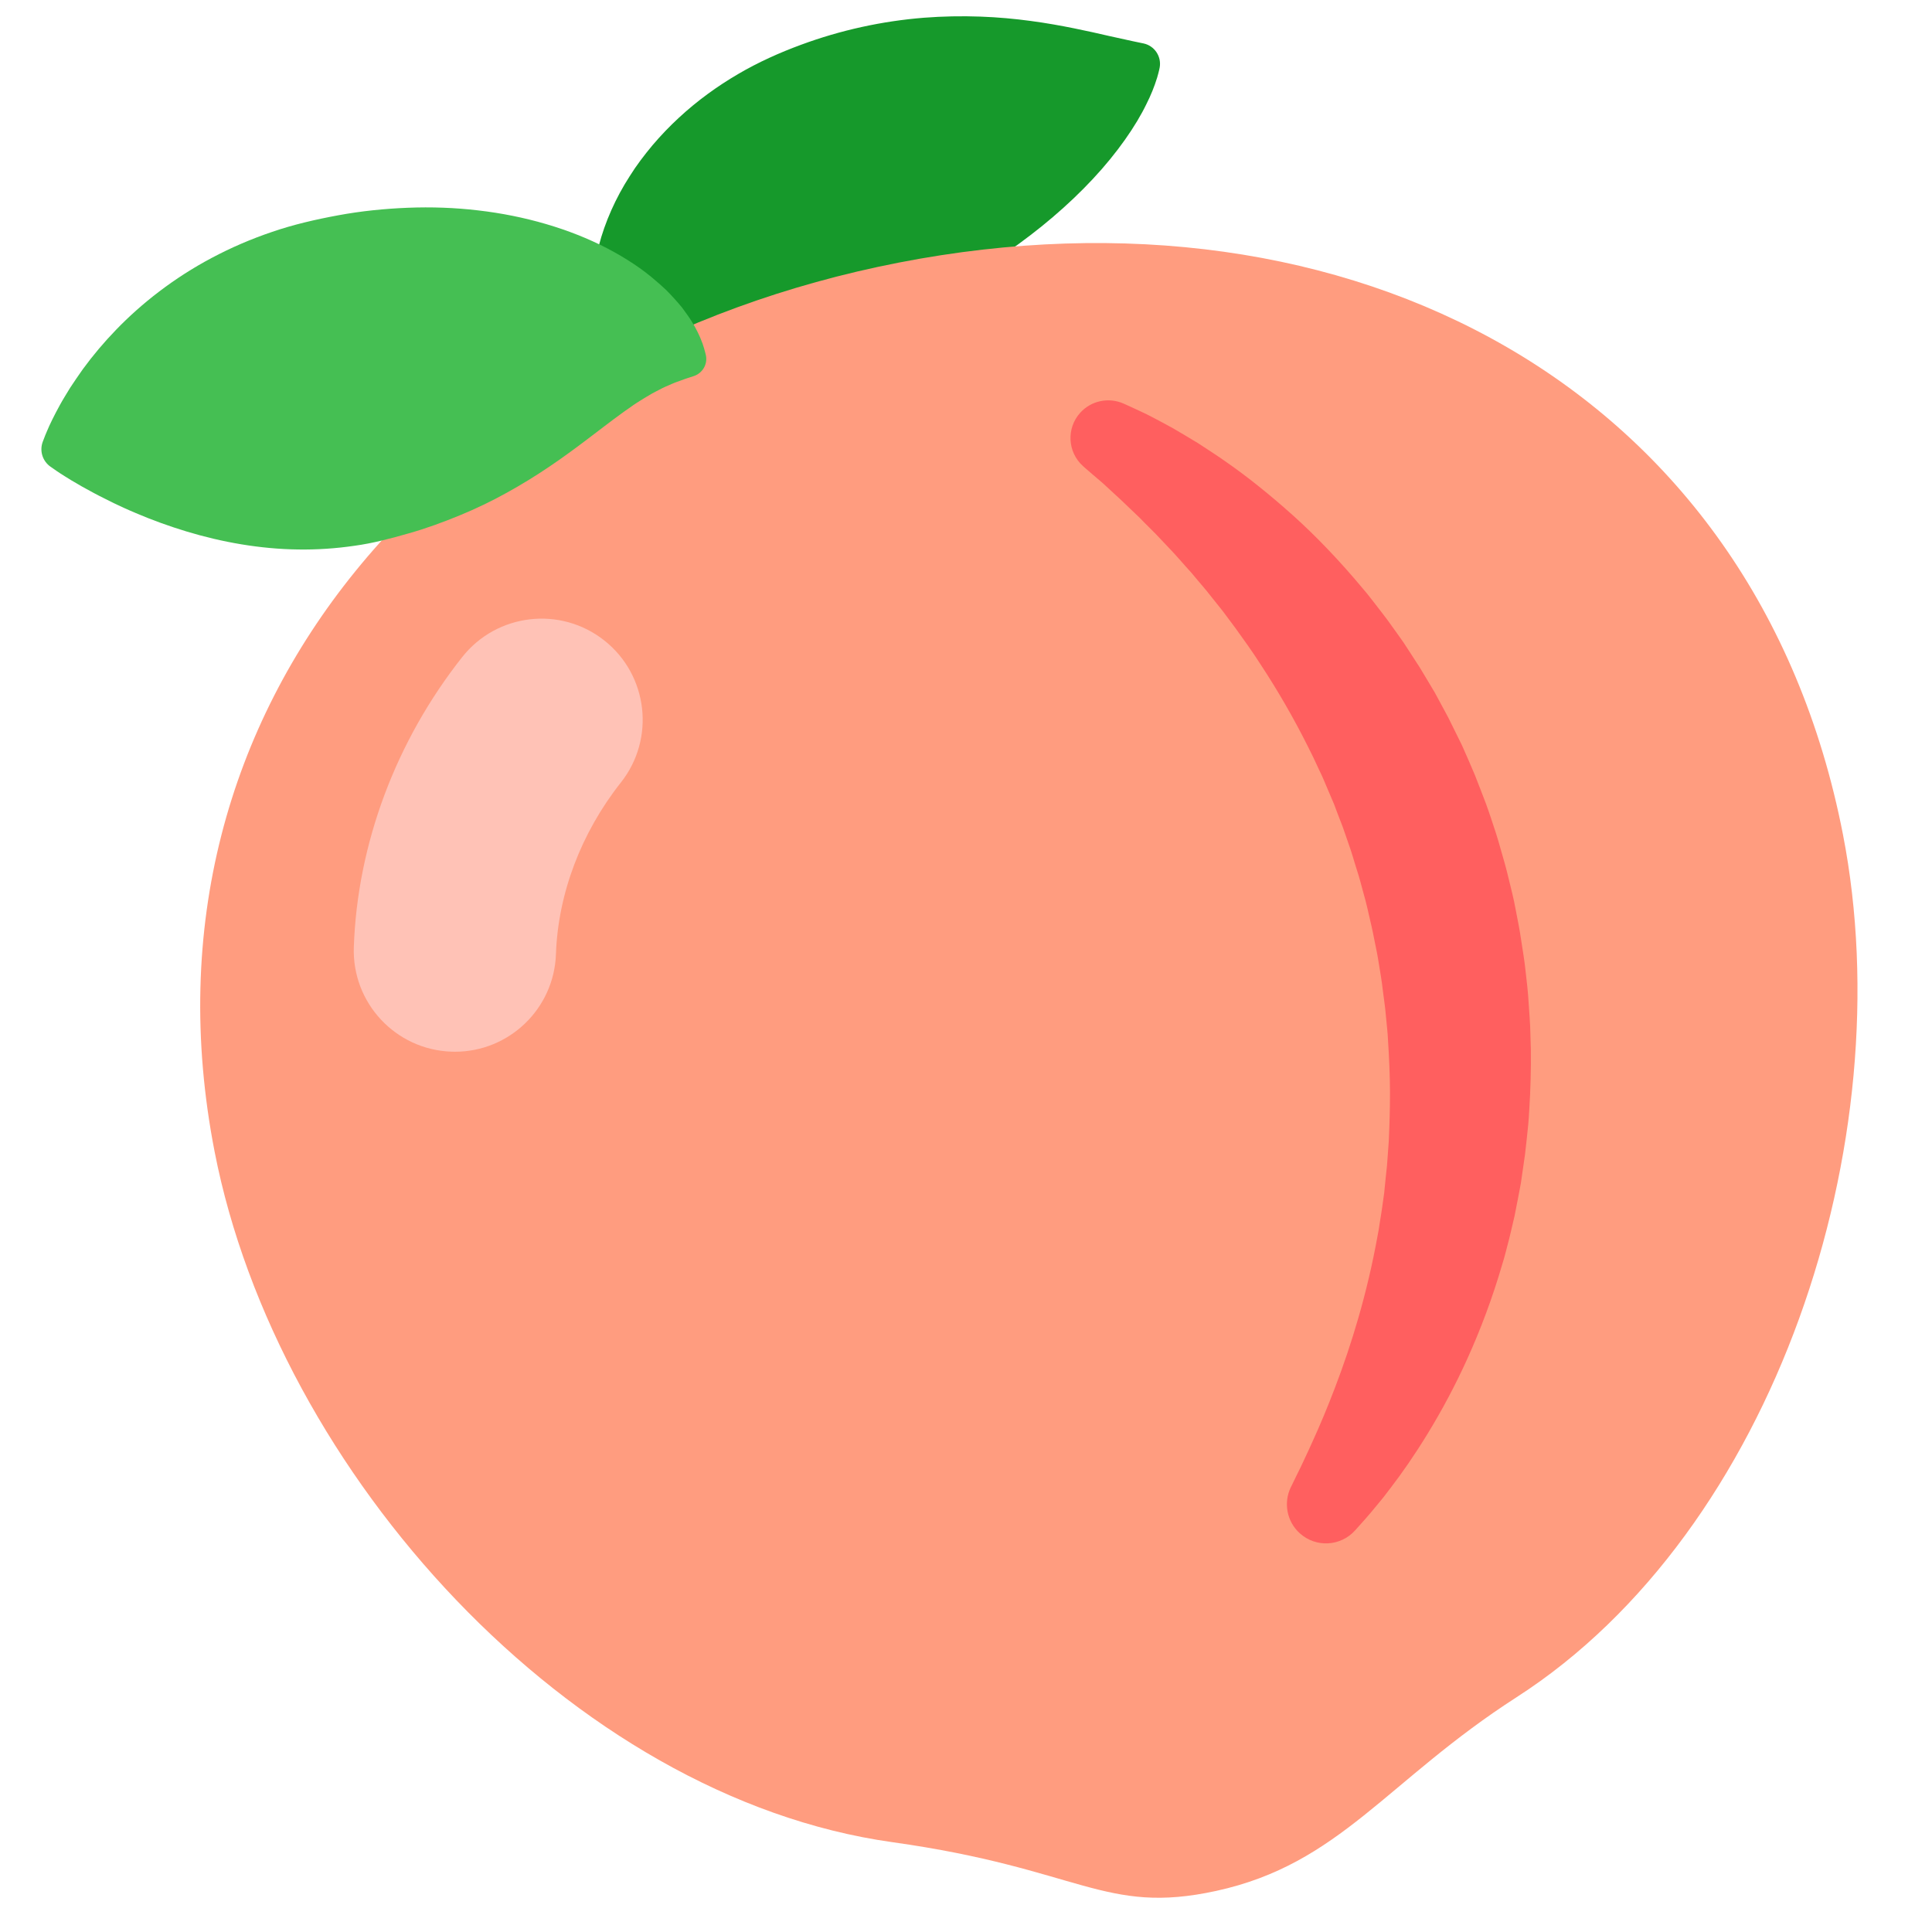
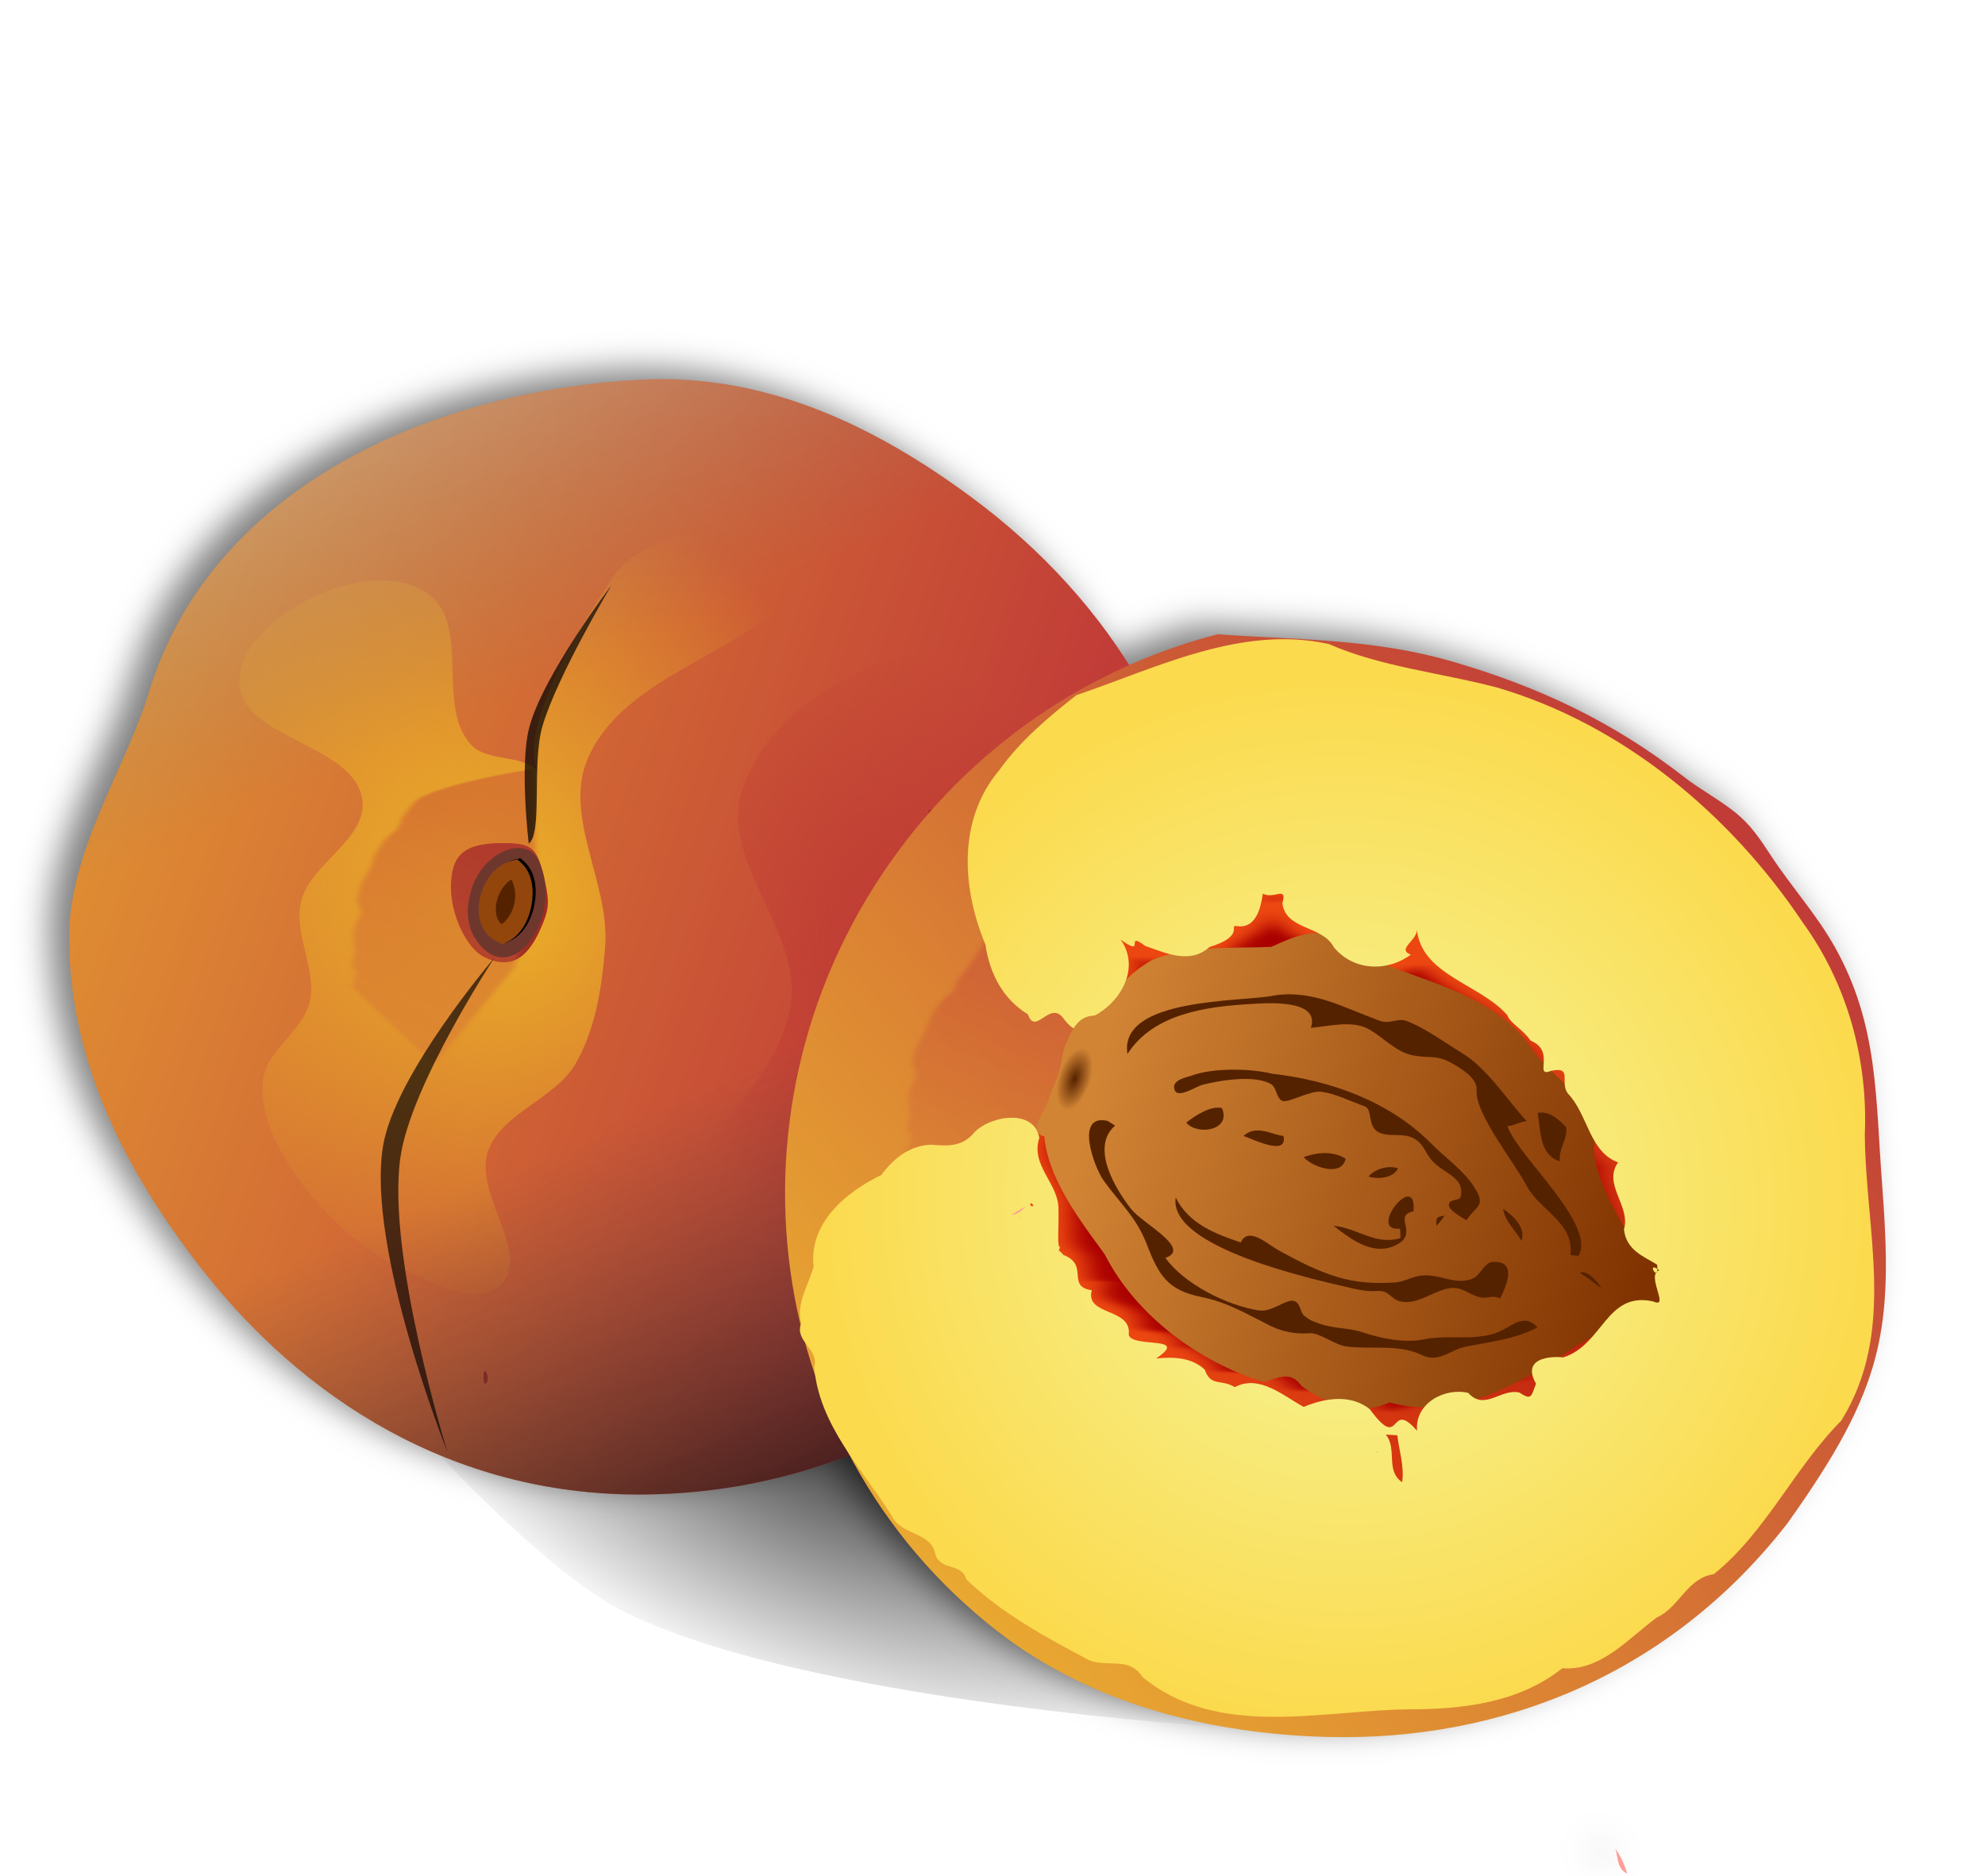
- <svg xmlns="http://www.w3.org/2000/svg" width="88" height="88" viewBox="0 0 88 88" fill="none">
-   <path d="M28.957 17.924L28.858 17.844C28.793 17.791 28.692 17.712 28.578 17.609C28.52 17.555 28.451 17.508 28.387 17.421C28.316 17.33 28.247 17.238 28.18 17.145C28.021 16.93 27.892 16.709 27.73 16.431C27.435 15.882 27.161 15.146 27.05 14.242C26.937 13.343 26.994 12.28 27.275 11.195C27.554 10.118 28.043 9.017 28.678 8.032C28.993 7.526 29.345 7.066 29.723 6.613C30.098 6.172 30.498 5.754 30.923 5.362C31.764 4.583 32.675 3.926 33.613 3.377C34.549 2.827 35.52 2.396 36.481 2.041C38.286 1.374 40.175 0.959 42.093 0.807C42.944 0.742 43.798 0.725 44.652 0.756C45.465 0.785 46.233 0.858 46.946 0.954C47.66 1.049 48.321 1.169 48.917 1.289C49.514 1.411 50.045 1.528 50.503 1.636L51.6 1.877L52.02 1.965L52.084 1.978C52.586 2.084 52.91 2.57 52.823 3.071C52.823 3.071 52.794 3.236 52.707 3.533C52.58 3.945 52.418 4.345 52.223 4.729C51.748 5.719 50.895 6.957 49.782 8.147C49.226 8.744 48.608 9.332 47.95 9.892C47.293 10.454 46.591 10.986 45.874 11.488C44.437 12.487 42.916 13.331 41.483 14.022C40.763 14.366 40.074 14.684 39.408 14.935C38.746 15.19 38.114 15.391 37.524 15.542C37.241 15.614 36.954 15.678 36.666 15.732C36.397 15.783 36.122 15.826 35.866 15.855C35.342 15.921 34.865 15.951 34.37 15.999C33.887 16.046 33.4 16.12 32.925 16.268C32.452 16.413 32.003 16.634 31.61 16.874C31.416 16.993 31.243 17.125 31.086 17.22C31.007 17.271 30.934 17.323 30.867 17.373C30.796 17.416 30.735 17.488 30.68 17.541C30.573 17.651 30.478 17.736 30.416 17.793L30.322 17.88C29.937 18.236 29.354 18.245 28.957 17.924Z" fill="#16992B" />
-   <path d="M83.944 38.008C86.669 51.997 80.845 69.734 69.083 77.303C63.149 81.121 61.039 84.899 55.392 86.129C50.285 87.241 49.241 85.112 40.647 83.909C26.022 81.861 12.621 67.067 9.775 52.456C5.786 31.975 20.463 15.95 40.944 11.96C61.425 7.97 79.954 17.527 83.944 38.008Z" fill="#FF9C7F" />
-   <path d="M1.95 20.114L1.998 19.991C2.029 19.909 2.074 19.786 2.139 19.641C2.264 19.339 2.463 18.93 2.733 18.439C2.867 18.193 3.026 17.944 3.196 17.661C3.373 17.396 3.565 17.108 3.776 16.812C4.238 16.181 4.743 15.583 5.287 15.021C6.447 13.819 7.921 12.661 9.643 11.748C10.525 11.279 11.444 10.883 12.39 10.564C13.355 10.231 14.372 9.997 15.408 9.806C16.443 9.614 17.508 9.506 18.577 9.463C19.645 9.421 20.72 9.458 21.778 9.583C23.891 9.826 25.948 10.422 27.656 11.311C28.508 11.756 29.272 12.259 29.895 12.809C30.047 12.938 30.196 13.071 30.341 13.208C30.479 13.349 30.608 13.48 30.73 13.619C30.852 13.758 30.966 13.881 31.07 14.014C31.166 14.143 31.259 14.273 31.352 14.404C31.697 14.906 31.892 15.35 32.003 15.656C32.059 15.809 32.088 15.937 32.111 16.017L32.143 16.139C32.196 16.341 32.17 16.556 32.07 16.74C31.97 16.923 31.804 17.062 31.606 17.128L31.313 17.224C31.313 17.224 31.127 17.285 30.836 17.393C30.694 17.442 30.506 17.53 30.322 17.608C30.23 17.648 30.124 17.702 30.02 17.757C29.912 17.816 29.815 17.859 29.701 17.924C29.469 18.058 29.241 18.197 29.015 18.341C28.902 18.414 28.776 18.501 28.655 18.589L28.476 18.713L28.288 18.849C27.795 19.207 27.282 19.606 26.741 20.015C26.2 20.425 25.63 20.845 25.022 21.255C24.397 21.678 23.752 22.073 23.091 22.439C22.396 22.826 21.678 23.171 20.942 23.473C20.192 23.782 19.414 24.069 18.609 24.296C17.804 24.526 16.985 24.746 16.141 24.86C15.292 24.984 14.435 25.041 13.577 25.028C11.852 25.007 10.101 24.696 8.483 24.204C7.705 23.968 6.94 23.691 6.192 23.373C6.015 23.3 5.84 23.219 5.673 23.146L5.179 22.916C4.855 22.749 4.562 22.613 4.285 22.462C4.007 22.307 3.763 22.184 3.538 22.046L3.229 21.866L2.966 21.702C2.809 21.607 2.684 21.521 2.6 21.466L2.473 21.377L2.305 21.261C2.126 21.137 1.994 20.957 1.929 20.749C1.865 20.541 1.872 20.318 1.95 20.114Z" fill="#45BF53" />
-   <path d="M20.723 47.905C20.669 47.905 20.616 47.904 20.562 47.902C18.02 47.815 16.029 45.684 16.116 43.141C16.277 38.443 18.031 33.75 21.055 29.927C22.633 27.932 25.53 27.594 27.525 29.172C29.52 30.75 29.858 33.647 28.28 35.642C26.468 37.934 25.418 40.709 25.323 43.456C25.238 45.945 23.194 47.905 20.723 47.905Z" fill="#FFC2B6" />
-   <path d="M51.159 18.375C51.159 18.375 51.362 18.463 51.737 18.638L52.05 18.785C52.165 18.839 52.288 18.894 52.434 18.974C52.721 19.122 53.048 19.299 53.416 19.5C53.771 19.703 54.155 19.937 54.578 20.192L55.219 20.612C55.441 20.759 55.673 20.91 55.903 21.078C56.839 21.731 57.846 22.538 58.898 23.48C59.949 24.425 61.012 25.535 62.056 26.786C62.323 27.093 62.57 27.424 62.827 27.755C62.953 27.921 63.085 28.086 63.21 28.257L63.583 28.777C63.707 28.952 63.835 29.126 63.956 29.305L64.313 29.854L64.672 30.409L65.016 30.981L65.361 31.56L65.684 32.158L65.846 32.459L65.927 32.61L65.968 32.685L66.031 32.814L66.31 33.379L66.591 33.948C66.691 34.169 66.789 34.392 66.885 34.615L67.174 35.29C67.264 35.512 67.345 35.729 67.431 35.949L67.685 36.611C67.768 36.832 67.84 37.058 67.918 37.282C68.071 37.731 68.218 38.184 68.344 38.643C68.476 39.101 68.611 39.56 68.718 40.025C68.832 40.489 68.952 40.953 69.035 41.424C69.126 41.893 69.223 42.362 69.289 42.835C69.362 43.307 69.442 43.777 69.49 44.251C69.545 44.724 69.6 45.195 69.627 45.668C69.656 46.141 69.7 46.611 69.707 47.081C69.749 48.021 69.732 48.954 69.693 49.873C69.664 50.333 69.65 50.79 69.607 51.243C69.558 51.694 69.518 52.143 69.462 52.587L69.272 53.902C69.194 54.334 69.108 54.76 69.026 55.182L68.987 55.38L68.954 55.523L68.887 55.809L68.821 56.093C68.799 56.189 68.779 56.277 68.75 56.388L68.587 57.019L68.503 57.329L68.415 57.624C67.986 59.091 67.454 60.526 66.822 61.919C66.292 63.087 65.69 64.22 65.02 65.314C64.424 66.287 63.857 67.101 63.36 67.747L63.01 68.205L62.686 68.598C62.518 68.806 62.345 69.01 62.168 69.21C62.02 69.375 61.872 69.541 61.724 69.706C61.068 70.439 59.943 70.501 59.21 69.845C58.604 69.303 58.457 68.439 58.795 67.742L58.829 67.674L59.092 67.133C59.201 66.919 59.305 66.703 59.404 66.485C59.525 66.229 59.662 65.936 59.809 65.605C60.109 64.947 60.451 64.141 60.806 63.209C61.203 62.173 61.556 61.12 61.864 60.054C62.225 58.808 62.521 57.543 62.751 56.266L62.798 56.012L62.835 55.767L62.914 55.275C62.928 55.199 62.941 55.096 62.955 55.001L62.995 54.712L63.036 54.422L63.056 54.276L63.059 54.257C63.062 54.242 63.046 54.326 63.053 54.283L63.056 54.249L63.063 54.182C63.1 53.825 63.133 53.463 63.175 53.1L63.256 51.995C63.289 51.251 63.314 50.495 63.312 49.73C63.308 48.965 63.274 48.191 63.224 47.413C63.209 47.024 63.158 46.635 63.123 46.244C63.094 45.853 63.027 45.465 62.981 45.073C62.94 44.681 62.868 44.293 62.806 43.903C62.749 43.512 62.664 43.126 62.586 42.738C62.513 42.35 62.42 41.966 62.331 41.581C62.249 41.194 62.142 40.815 62.038 40.436C61.985 40.246 61.94 40.055 61.88 39.868L61.705 39.307C61.647 39.12 61.596 38.931 61.533 38.746L61.343 38.194C61.279 38.012 61.218 37.824 61.153 37.647L60.955 37.137C60.888 36.967 60.825 36.797 60.763 36.626L60.514 36.042L60.268 35.462L60.252 35.426L60.245 35.408C60.236 35.389 60.291 35.506 60.264 35.449L60.234 35.385L60.174 35.256L60.053 35L59.815 34.489L59.566 33.987C58.922 32.702 58.202 31.455 57.412 30.254C57.04 29.673 56.647 29.127 56.265 28.599L55.69 27.828L55.11 27.102C54.925 26.86 54.725 26.64 54.539 26.414L54.261 26.083L53.979 25.769C53.793 25.561 53.616 25.353 53.436 25.16L52.906 24.6C52.568 24.231 52.224 23.914 51.924 23.598L51.059 22.771C50.826 22.561 50.595 22.348 50.367 22.133C50.272 22.039 50.162 21.948 50.066 21.866L49.803 21.642C49.488 21.374 49.324 21.225 49.324 21.225C48.621 20.589 48.567 19.503 49.203 18.8C49.71 18.24 50.503 18.093 51.159 18.375Z" fill="#FF5F5F" />
+ <svg xmlns="http://www.w3.org/2000/svg" xmlns:xlink="http://www.w3.org/1999/xlink" id="Layer_1" style="enable-background:new 0 0 266.398 251.79" xml:space="preserve" viewBox="0 0 266.398 251.79" version="1.0">
+   <defs id="defs128">
+     <linearGradient id="linearGradient3929">
+       <stop id="stop3931" style="stop-color:#c54736" offset="0" />
+       <stop id="stop3933" style="stop-color:#d67534" offset="1" />
+     </linearGradient>
+     <linearGradient id="linearGradient3108">
+       <stop id="stop3110" style="stop-color:#ebae31" offset="0" />
+       <stop id="stop3112" style="stop-color:#c13c37" offset="1" />
+     </linearGradient>
+     <filter id="filter3923">
+       <feGaussianBlur id="feGaussianBlur3925" stdDeviation="1.372" />
+     </filter>
+     <filter id="filter3941">
+       <feGaussianBlur id="feGaussianBlur3943" stdDeviation="0.344" />
+     </filter>
+     <linearGradient id="linearGradient3971" y2="413.24" xlink:href="#linearGradient3108" gradientUnits="userSpaceOnUse" x2="728.75" y1="333.58" x1="535.92" />
+     <linearGradient id="linearGradient3878" y2="91.609" xlink:href="#linearGradient3929" gradientUnits="userSpaceOnUse" x2="61.73" gradientTransform="translate(-57.737 245.69)" y1="81.474" x1="97.048" />
+     <radialGradient id="radialGradient3887" gradientUnits="userSpaceOnUse" cy="-201.65" cx="-45.226" gradientTransform="matrix(.7625 -.36892 .41882 .86564 185.66 277.83)" r="62.079">
+       <stop id="stop3054" style="stop-color:#ecb127" offset="0" />
+       <stop id="stop3056" style="stop-color:#ecb127;stop-opacity:0" offset="1" />
+     </radialGradient>
+     <radialGradient id="radialGradient3907" gradientUnits="userSpaceOnUse" cy="139.5" cx="128.93" gradientTransform="matrix(.8445 -.53555 .9158 1.4441 -107.7 7.0947)" r="36.034">
+       <stop id="stop3903" style="stop-color:#bd3833" offset="0" />
+       <stop id="stop3905" style="stop-color:#bd3833;stop-opacity:0" offset="1" />
+     </radialGradient>
+     <linearGradient id="linearGradient3985" y2="143.14" xlink:href="#linearGradient3108" gradientUnits="userSpaceOnUse" x2="192.18" gradientTransform="matrix(.49104 -.63212 .63212 .49104 46.024 157.81)" y1="108.39" x1="3.084" />
+     <radialGradient id="radialGradient3989" gradientUnits="userSpaceOnUse" cy="187.48" cx="102.5" gradientTransform="matrix(.49104 -.63212 .62422 .4849 47.17 158.7)" r="69.492">
+       <stop id="stop3128" style="stop-color:#c22910" offset="0" />
+       <stop id="stop3130" style="stop-color:#ec4711" offset="1" />
+     </radialGradient>
+     <linearGradient id="linearGradient3991" y2="189.48" gradientUnits="userSpaceOnUse" x2="128.17" gradientTransform="matrix(.49104 -.63212 .63212 .49104 46.024 157.81)" y1="100.45" x1="88.923">
+       <stop id="stop3959" style="stop-color:#d18434" offset="0" />
+       <stop id="stop3961" style="stop-color:#803300" offset="1" />
+     </linearGradient>
+     <radialGradient id="radialGradient3993" gradientUnits="userSpaceOnUse" cy="238.76" cx="646.04" gradientTransform="matrix(.49104 -.63212 .63835 .49588 -282.63 455.42)" r="87.378">
+       <stop id="stop3075" style="stop-color:#f5f89f" offset="0" />
+       <stop id="stop3073" style="stop-color:#fbda4e" offset="1" />
+     </radialGradient>
+     <radialGradient id="radialGradient3995" gradientUnits="userSpaceOnUse" cy="99.329" cx="88.223" gradientTransform="matrix(.1218 -.37796 .18705 .060279 121.36 176.35)" r="10.905">
+       <stop id="stop3951" style="stop-color:#552200" offset="0" />
+       <stop id="stop3949" style="stop-color:#d18434" offset="1" />
+     </radialGradient>
+     <linearGradient id="linearGradient4006" y2="251.81" gradientUnits="userSpaceOnUse" x2="622.53" y1="486.64" x1="708.07">
+       <stop id="stop4002" style="stop-color:#000000" offset="0" />
+       <stop id="stop4010" style="stop-color:#3f3f3f;stop-opacity:0" offset=".337" />
+       <stop id="stop4008" style="stop-color:#7f7f7f;stop-opacity:0" offset=".581" />
+       <stop id="stop4004" style="stop-color:#ffffff" offset="1" />
+     </linearGradient>
+     <filter id="filter4266">
+       <feGaussianBlur id="feGaussianBlur4268" stdDeviation="2.222" />
+     </filter>
+     <radialGradient id="radialGradient4278" gradientUnits="userSpaceOnUse" cy="190.3" cx="96.256" gradientTransform="matrix(-.29285 .75878 -1.2553 -.48449 385.42 202.33)" r="57.79">
+       <stop id="stop4274" style="stop-color:#000000" offset="0" />
+       <stop id="stop4276" style="stop-color:#000000;stop-opacity:0" offset="1" />
+     </radialGradient>
+   </defs>
+   <path id="path4270" style="fill:url(#radialGradient4278)" d="m55.554 191.61s17.242 19.48 28.664 24.965c26.54 12.746 86.917 15.719 86.917 15.719l-28.664-58.253z" />
+   <path id="path4012" style="opacity:.5;filter:url(#filter4266);fill:#000000" d="m86.296 49.574c-1.051-0.003-2.087 0.033-3.156 0.094-29.363 1.662-57.671 15.391-65.719 41.781-3.151 10.331-10.75 21.416-10.75 33.031 0 16.876 7.708 31.452 17.344 43.969 13.955 18.127 34.142 30.844 59.125 30.844 10 0 19.526-1.897 28.281-5.312 4.734 8.961 11.354 17.093 19.844 23.688 12.892 10.014 29.098 13.774 44.375 14.156 23.39 0.586 45.953-8.481 61.625-28.656 13.136-18.401 14.201-26.054 12.719-45.562-0.887-11.514-0.482-21.304-6.344-31.781-2.455-4.39-5.843-8.106-8.594-12.312-1.437-2.198-2.724-4.095-4.688-5.688-2.186-1.773-4.71-3.114-6.938-4.844-9.57-7.434-19.456-12.11-31.125-15.5-10.585-3.075-20.783-2.904-31.5-3.656-4.045 1.047-8.018 2.443-11.875 4.156-5.466-8.71-12.72-16.316-21.125-22.531-11.953-8.84-25.737-15.833-41.5-15.875zm127.87 197.29c0.38 1.261 0.247 2.7 1.594 3.312-0.339-1.146-0.846-2.341-1.594-3.312z" />
+   <path id="path3065" style="fill:url(#linearGradient3971)" d="m772.7 383.23c0 42.743-41.8 77.393-93.363 77.393-30.502 0-55.145-13.159-72.183-31.912-11.764-12.948-21.18-28.022-21.18-45.481 0-12.016 9.303-23.479 13.15-34.166 9.826-27.301 44.363-41.507 80.213-43.226 20.877-1.001 38.954 6.577 54.521 16.332 22.82 14.299 38.842 35.652 38.842 61.061z" transform="matrix(.81906 0 0 .96664 -470.67 -244.66)" />
+   <path id="path3904" d="m65.317 184.32c-0.224-0.56-0.39-0.394-0.424 0.424-0.03 0.74 0.135 1.155 0.369 0.921 0.233-0.233 0.258-0.839 0.055-1.346z" style="fill:#9f2d24" />
+   <path id="path3050" d="m39.602 157.61c3.872 5.676 9.428 10.557 15.705 13.349 3.619 1.61 8.915 4.306 11.779 1.571 4.37-4.174-3.639-12.383-1.571-18.061 1.901-5.217 9.043-6.947 11.779-11.779 2.659-4.696 3.518-10.324 3.926-15.705 0.637-8.389-5.671-17.396-2.356-25.128 4.333-10.107 17.589-13.231 25.914-20.417 4.906-4.234 16.841-7.461 14.135-13.349-2.089-4.544-10.032 0.512-14.92 1.571-7.281 1.577-16.302 1.456-21.202 7.067-12.19 17.742-11.715 24.805-10.601 26.699-2.346-2.224-6.868-1.131-9.03-3.534-4.631-5.145-0.051-15.751-5.497-20.024-3.708-2.91-9.785-2.208-14.135-0.393-5.127 2.14-11.547 6.618-11.386 12.172 0.219 7.588 15.471 8.183 16.49 15.705 0.717 5.294-7.047 8.536-8.245 13.742-1.002 4.353 2.168 8.993 1.178 13.349-0.91 4.005-5.864 6.515-6.282 10.601-0.451 4.406 1.823 8.906 4.319 12.564z" style="fill:url(#radialGradient3887)" />
+   <path id="path3890" d="m64.998 128.47c-2.338-1.133-4.48-5.602-4.48-9.347 0-4.377 1.76-5.929 6.759-5.961 4.187-0.027 4.822 0.531 5.855 5.14 0.64 2.857 0.552 3.801-0.6 6.405-1.859 4.203-4.207 5.375-7.534 3.763z" style="fill:#9f2d24" />
+   <path id="path3918" style="opacity:.45;filter:url(#filter3941);fill:url(#linearGradient3878)" d="m23.838 346.8 5.841-2.104 9.175-4.96 13.184-10.933s-13.001-12.387-17.023-12.284c-0.797 0.021-1.632 0.015-2.49 0.003-0.858-0.012-1.201 0.507-2.088 0.502-0.887-0.006-2.318-0.536-3.203-0.498-0.884 0.039-1.76 0.109-2.609 0.23-1.032 0.147-1.488 0.55-2.417 0.752-0.928 0.202-2.329 0.203-3.097 0.469-0.697 0.241-1.451 0.572-2.237 0.968-0.786 0.396-0.76 1.317-1.585 1.816-0.825 0.498-2.501 0.574-3.315 1.122-0.814 0.548-1.685 1.568-2.437 2.112-0.752 0.544-1.383 0.613-2.022 1.1-0.639 0.488-0.21 0.934-0.687 1.312-0.477 0.378-1.859 0.688-2.123 0.904-0.264 0.216-1.843 18.853-1.843 18.853z" transform="matrix(.49104 -.63212 .63212 .49104 -161.93 -25.329)" />
+   <path id="path3864" d="m64.791 127.24c-1.976-1.976-2.497-4.615-1.54-7.809 1.529-5.103 7.381-7.551 9.089-3.803 3.174 6.965-2.882 16.279-7.55 11.612z" style="fill:#6e372e" />
+   <path id="path3920" style="block-progression:tb;text-indent:0;color:#000000;enable-background:accumulate;text-transform:none;fill:#000000" d="m69.854 115.19-0.548 0.132c-2.441 0.497-3.974 2.762-4.476 5.046-0.251 1.142-0.255 2.325 0.132 3.423s1.233 2.104 2.457 2.589l0.439 0.176 0.439-0.197c2.002-0.874 3.072-2.967 3.445-5.046 0.373-2.079 0.119-4.341-1.448-5.726l-0.439-0.395zm-0.812 2.699c0.393 0.716 0.659 1.798 0.439 3.028-0.238 1.33-0.947 2.407-1.733 2.984-0.269-0.224-0.482-0.503-0.614-0.878-0.206-0.585-0.242-1.372-0.066-2.172 0.279-1.271 1.074-2.413 1.975-2.962z" />
+   <path id="path3922" style="fill:#552200" d="m67.028 117.81a0.307 0.461 0 1 1 -0.614 0 0.307 0.461 0 1 1 0.614 0z" transform="matrix(6.3033 0 0 7.4818 -352.65 -760.3)" />
+   <path id="path3908" d="m69.441 115.35-0.548 0.132c-2.441 0.497-3.974 2.762-4.476 5.046-0.251 1.142-0.255 2.325 0.132 3.423s1.233 2.104 2.457 2.589l0.439 0.176 0.439-0.197c2.002-0.874 3.072-2.967 3.445-5.046 0.373-2.079 0.119-4.341-1.448-5.726l-0.439-0.395zm-0.812 2.699c0.393 0.716 0.659 1.798 0.439 3.028-0.238 1.33-0.947 2.407-1.733 2.984-0.269-0.224-0.482-0.503-0.614-0.878-0.206-0.585-0.242-1.372-0.066-2.172 0.279-1.271 1.074-2.413 1.975-2.962z" style="block-progression:tb;text-indent:0;color:#000000;enable-background:accumulate;text-transform:none;fill:#92460c" />
+   <path id="path3897" style="fill:url(#radialGradient3907)" d="m80.457 182.51c7.346 12.984 32.176 10.342 44.698 2.235 19.8-12.819 26.785-42.367 25.702-65.93-0.498-10.816-5.316-23.361-14.527-29.054-5.703-3.525-13.92-2.566-20.114 0-7.3 3.024-14.617 9.157-16.762 16.762-2.6 9.217 7.925 18.438 6.705 27.936-2.315 18.016-34.645 32.241-25.702 48.051z" transform="translate(-.0000086786)" />
+   <path id="path3062" d="m82.071 78.538s-9.094 11.942-11.017 19.008c-1.372 5.043-0.096 15.678-0.096 15.678 1.908-1.394 0.357-10.716 1.856-15.805 1.98-6.724 9.257-18.882 9.257-18.882z" style="opacity:.716;fill:#000000" />
+   <path id="path47" style="fill:#ff9e99" d="m218.38 251.48c-1.347-0.612-1.21-2.059-1.59-3.32 0.747 0.972 1.251 2.174 1.59 3.32" />
+   <path id="path3998" style="fill:url(#linearGradient4006)" d="m772.7 383.23c0 42.743-41.8 77.393-93.363 77.393-30.502 0-55.145-13.159-72.183-31.912-11.764-12.948-21.18-28.022-21.18-45.481 0-12.016 9.303-23.479 13.15-34.166 9.826-27.301 44.363-41.507 80.213-43.226 20.877-1.001 38.954 6.577 54.521 16.332 22.82 14.299 38.842 35.652 38.842 61.061z" transform="matrix(.81906 0 0 .96664 -470.67 -244.66)" />
+   <g id="g3956" transform="translate(-6.4725 -4.1609)">
+     <path id="path3902" style="fill:#9f2d24" d="m123.81 171.81c0-0.386-0.335-0.702-0.744-0.702s-0.548 0.316-0.31 0.702c0.239 0.386 0.573 0.702 0.744 0.702s0.31-0.316 0.31-0.702z" />
+     <path id="path3900" style="fill:#9f2d24" d="m126.4 165.04c-0.628-0.628-3.359 1.88-2.884 2.649 0.204 0.331 1.043-0.024 1.863-0.788 0.82-0.764 1.28-1.602 1.02-1.861z" />
+     <path id="path3898" style="fill:#9f2d24" d="m130.83 154.26c0-0.386-0.297-0.702-0.661-0.702-0.363 0-0.856 0.316-1.095 0.702-0.239 0.386 0.059 0.702 0.661 0.702 0.602 0 1.095-0.316 1.095-0.702z" />
+     <path id="path3896" style="fill:#9f2d24" d="m134.87 147.77c-0.161-0.483-0.714-0.878-1.229-0.878-0.515 0-1.068 0.395-1.229 0.878-0.174 0.522 0.324 0.878 1.229 0.878 0.905 0 1.403-0.356 1.229-0.878z" />
+     <path id="path3894" style="fill:#9f2d24" d="m132.24 113.54c0-0.386-0.335-0.702-0.744-0.702s-0.548 0.316-0.31 0.702 0.573 0.702 0.744 0.702 0.31-0.316 0.31-0.702z" />
+     <path id="path5" d="m128.2 116.85c-25.908 33.352-20.475 80.923 12.154 106.27 12.892 10.014 29.08 13.796 44.357 14.178 23.39 0.586 45.964-8.494 61.637-28.669 13.136-18.401 14.192-26.048 12.71-45.556-0.887-11.514-0.465-21.297-6.326-31.774-2.455-4.39-5.856-8.118-8.607-12.324-1.437-2.198-2.708-4.096-4.672-5.688-2.186-1.773-4.726-3.101-6.953-4.831-9.57-7.434-19.46-12.113-31.129-15.503-10.585-3.075-20.778-2.903-31.495-3.656-15.915 4.119-30.717 13.447-41.675 27.553z" style="fill:url(#linearGradient3985)" />
+     <path id="path3927" style="opacity:.45;filter:url(#filter3941);fill:url(#linearGradient3878)" d="m17.813 345.15 8.906 1.843 14.434-4.3 0.921-26.719s-3.038 0.439-7.06 0.542c-0.797 0.021-1.632 0.015-2.49 0.003-0.858-0.012-1.201 0.507-2.088 0.502-0.887-0.006-2.318-0.536-3.203-0.498-0.884 0.039-1.76 0.109-2.609 0.23-1.032 0.147-1.488 0.55-2.417 0.752-0.928 0.202-2.329 0.203-3.097 0.469-0.697 0.241-1.451 0.572-2.237 0.968-0.786 0.396-0.76 1.317-1.585 1.816-0.825 0.498-2.501 0.574-3.315 1.122-0.814 0.548-1.685 1.568-2.437 2.112-0.752 0.544-1.383 0.613-2.022 1.1-0.639 0.488-0.21 0.934-0.687 1.312-0.477 0.378-1.859 0.688-2.123 0.904-0.264 0.216-0.408 0.337-0.408 0.337z" transform="matrix(.49104 -.63212 .63212 .49104 -80.931 .67119)" />
+     <path id="path3081" d="m138.64 161.97s10.627-7.354 13.2-12.957c0.913-1.987 0.29-4.364 0.435-6.545s0.363-4.36 0.435-6.545c0.174-5.282-0.01-15.855-0.01-15.855l26.396-14.712 38.608 11.502 13.555 29.019 14.213 6.638-5.163 33.848-35.05 24.719-28.293 3.554-31.352-12.909-24.405-20.719z" style="fill:url(#radialGradient3989)" />
+     <path id="path3134" d="m54.044 338.35c-3.678 4.069-9.539 2.879-14.094 2.062-4.221 4.846-10.68 6.32-16.812 4.938-6.651-1.268-5.575 8.102-10.531 10.406-1.84 2.219-3.195 2.068-3.656 4.781 0.358 2.864-4.734 3.924-1.156 6.656-5.374 0.525 0.877 6.348-2.469 9-0.766 2.071 3.768 4.975 1.312 7.5 1.474 2.204 1.888 5.274 0.875 7.562 1.375 3.597 5.417 5.63 5.25 10.062-0.731 5.246 6.287 6.408 6.781 11.531 1.218 2.376-1.953 5.532 1.5 6.219 1.232 2.532 5.287 0.328 7.406 2.688 2.589 1.342 3.451 4.223 4 6.531 1.766 0.982 3.909 2.573 4.812 4 1.766-3.459 6.403-1.436 6.875 1.844 6.433 3.015 16.715 1.266 19.375 9.75 2.67 1.423 0.517-4.63 2.812-5.938-2.352-3.477-2.131-8.535 2-10.406 1.442-2.426 3.204-5.165 5.406-6.594 0.276-5.092 3.613-9.369 5.156-14.094 2.22-1.189-2.377-3.401 0.5-5.062 3.789-1.774 1.095-6.698 2.906-9.844 0.436-5.369-1.54-10.94-0.625-16.094-6.615-1.611-10.167-9.071-7.969-15.281-0.524-3.14-2.196-6.89 0.156-9.719-3.374 2.037-6.125-0.945-9.312-1-4.447-1.715-8.94-4.314-9.791-9.572-0.243-0.593-0.403-1.644-0.709-1.929zm20.688 11.594c1.522-1.466 3.196 2.501 0 0zm0.969 0.094c0.076 0.563 0.38-0.285 0 0zm0.094 0.188c0.348 0.969 0.526-0.526 0 0zm-0.344-0.062-0.094 0.031 0.094-0.031zm0.281 0.156v-0.031 0.031zm0.562 0.188c0.192 0.033-0.378-0.404 0 0zm0.031 0c-0.002 0.095 0.121-0.011 0 0z" style="filter:url(#filter3923);fill:#aa0000" transform="matrix(.49104 -.63212 .63212 .49104 -80.931 .67119)" />
+     <path id="path49" d="m151.95 142.39c-1.851 2.39-1.232 5.732-3.778 7.391-4.693 7.992 1.997 16.465 6.564 22.742 4.231 8.31 12.702 14.454 21.315 17.128 1.847-0.504 3.634-1.594 5.094 0.537 3.348 2.477 7.886 4.069 11.776 2.211 8.481 2.288 16.463-1.875 23.35-6.409 4.197-3.064 9.233-4.564 13.596-6.859 2.917-4.153-3.409-6.62-5.08-9.648-1.912-3.374-4.205-7.402-4.429-11.138 1.37-6.179-5.965-9.435-8.654-13.976-5.016-6.659-13.546-8.301-20.818-11.325-2.084-0.364-3.726-0.715-4.8-2.588-2.786-2.176-6.32-0.396-9.01 0.793-5.307 0.251-10.894-0.239-15.865 1.708-3.951 2.079-6.469 6.073-9.261 9.435z" style="fill:url(#linearGradient3991)" />
+     <path id="path31" d="m140.53 107.6c-5.569 6.632-4.951 15.8-1.811 23.33 0.559 3.846 2.321 7.325 5.705 9.373 1 2.968 2.919-1.931 4.754 0.526 1.671 2.271 2.703 1.864 4.083-0.281 3.634-1.895 6.292-6.481 3.611-10.276 3.543 2.563 0.392-1.296 3.298 0.851 2.793 0.966 5.978 2.505 8.629 0.146 4.737-1.457 2.607-2.931 3.585-2.821 2.862 0.511 3.354-2.98 3.571-4.353 1.442 0.841 3.331-1.138 2.62 1.275 0.41 3.646 5.391 2.978 6.914 5.941 2.595 3.146 7.11 3.35 10.32 0.985-2.041-0.775 1.139-1.996 0.796-3.594 0.458 6.333 8.508 7.478 12.189 11.75 0.265 0.973 2.088 1.892 3.1 3.39 3.473 1.394 0.286 5.061 2.788 4.037 2.955-0.614 1.01 1.668 2.264 3.118 2.638 2.781 2.825 7.765 6.679 9.179-2.086 2.973 1.718 5.821 0.793 9.01 0.303 2.857 2.838 3.689 4.443 4.718 0.353 2.699-1.64-0.683 0.308 0.746-1.887 0.581 1.476 5.256-0.792 4.199-6.376-1.432-6.728 5.833-12.141 7.515-0.248-0.098-5.921-0.504-3.622 3.521-0.638 1.603-0.53 2.325-2.222 1.188-2.5-0.594-4.646 2.51-6.875 0.044-3.199-0.748-7.208 1.425-6.866 5.087-3.853-4.437-1.972 3.065-6.355-2.91-2.616-2.085-6.122-1.444-8.861-0.295-2.716-1.478-5.98-4.41-9.246-2.653-1.784-1.122-3.237-0.021-4.018-2.33-1.721-1.664-4.275-1.767-6.554-1.512 4.704-3.14-3.279-1.346-3.663-3.194 0.452-3.658-5.917-2.5-4.955-5.976-3.496-0.491-0.275-3.392-3.825-4.74-0.748-0.954-0.681-0.278-0.433-1.033-0.445 0.003-0.147-2.639-0.216-5.122 0.018-3.475-3.783-5.797-2.572-9.555-0.674-3.919-6.488-3.019-8.688-0.763-1.607 2.002-3.642 1.867-5.778 1.688-2.909 0.063-5.121 1.857-6.728 4.054-4.77 2.304-9.74 6.444-9.095 12.32-0.707 2.496-2.382 4.963-1.665 7.607-0.953 2.413 2.441 3.383 1.752 5.859 0.612 7.714 6.375 13.609 10.341 19.879 1.349 2.844 5.443 2.151 5.933 5.369 0.824 2.115 3.465 1.002 4.133 3.242 4.74 4.575 10.671 7.785 16.443 10.841 2.537 1.054 5.424-0.535 7.182 2.253 10.135 8.391 24.095 4.455 35.861 4.355 7.155 0.013 14.757-0.913 20.503-5.517 5.102 0.433 8.803-3.94 12.659-6.795 3.087-1.393 4.029-5.276 7.664-5.829 6.966-5.57 10.81-14.267 17.095-20.58 7.478-12.008 3.258-25.451 3.175-38.461 0.428-10.162-2.387-20.243-8.356-28.468-9.708-14.517-24.192-26.59-41.055-31.512-7.537-1.981-15.432-2.727-22.552-5.831-11.751-2.572-23.066 3.207-33.845 6.872-3.788 2.966-7.566 6.149-10.404 10.131zm2.903 59.871c0.017 0.124-0.323 0.293 0 0zm1.427-1.837c0.8 0.629-0.463 0.523 0 0zm49.141 31.174c0.236 2.078 0.96 4.155 0.649 6.3-2.279-1.534-0.621-4.479-2.193-6.392l0.799 0.047zm-2.669 2.171c0.141 0.247-0.166-0.005 0 0z" style="fill:url(#radialGradient3993)" />
+     <path id="path51" d="m177.25 137.82c3.215-0.611 6.528 0.238 9.51 1.437 1.554 0.625 3.119 1.219 4.673 1.843 1.605 0.646 2.514-0.355 3.753 0.081 2.312 0.813 5.338 3.002 7.407 4.264 3.549 2.165 6.009 6.201 8.782 9.205-0.874 0.035-1.724 0.619-2.598 0.662 1.464 4.175 11.925 13.124 9.561 17.404-0.214 0.006-0.866-0.056-1.105-0.115 0.532-4.365-4.155-6.002-5.853-9.237-1.742-3.32-6.967-9.699-6.732-12.896 0.115-1.584-2.035-2.851-3.21-3.536-2.119-1.236-2.955-0.69-5.249-1.1-2.432-0.434-4.077-2.518-6.196-3.621-2.135-1.111-5.308-0.288-7.595-0.093 1.35-3.986-6.308-3.3-8.167-3.191-5.877 0.345-12.953 1.277-16.449 6.702-1.204-7.594 15.361-6.992 19.468-7.809" style="fill:#552200" />
+     <path id="path53" d="m144.13 166.08c-0.664 0.359-1.301 0.779-1.948 1.168 0.944-0.131 1.348-0.577 1.948-1.168" style="fill:#ff9e99" />
+     <path id="path57" d="m155.12 154.61c0.334 0.21 0.667 0.418 1.001 0.628-3.386 2.968 0.137 8.627 2.163 11.209 1.493 1.903 8.2 5.313 4.592 6.546 2.5 3.497 8.249 6.393 12.536 7.056 1.819 0.282 3.795-1.693 4.83-1.235 0.818 0.361 0.689 1.514 1.295 1.974 0.885 0.673 1.055 0.684 2.146 1.071 1.837 0.652 3.834 0.51 5.673 1.131 2.217 0.748 5.483 1.498 8.204 0.939 3.037-0.623 6.092 0.137 9.173-0.691 2.571-0.692 3.959-3.097 6.085-0.932-2.794 1.556-6.406 1.975-9.523 2.58-2.335 0.451-3.651 2.291-6.067 1.126-3.075-1.482-6.791-0.691-10.071-1.129-1.551-0.207-3.651-1.88-4.905-1.776-1.828 0.15-3.635-0.169-5.296-0.998-3.194-1.593-5.715-3.146-9.229-3.859-4.439-0.902-5.692-2.744-7.336-7.039-1.421-3.711-3.619-5.526-5.817-8.613-1.264-1.777-3.927-9.005 0.547-7.988" style="fill:#552200" />
+     <path id="path59" d="m177.17 148.27c7.938 0.912 15.768 3.703 21.456 9.452 1.83 1.849 4.122 3.413 5.574 5.588 1.85 2.774 0.427 2.599-0.926 4.642-0.54-0.366-2.274-1.267-2.342-1.967-0.103-1.055 1.447-0.482 1.598-1.291 0.469-2.508-2.106-2.916-3.767-4.638-1.031-1.07-1.14-2.34-2.57-3.114-1.428-0.774-3.181-0.122-4.62-0.76-1.663-0.736-0.829-3.129-1.952-3.525-1.939-0.685-3.705-1.635-5.776-1.957-1.434-0.222-4.439 1.486-5.208 1.242-0.873-0.277-0.832-1.794-1.538-2.237-2.13-1.335-7.035-0.535-9.291 0.077-0.831 0.225-3.216 1.836-3.68 0.714-0.586-1.416 1.738-1.761 2.268-1.961 2.922-1.101 8.069-0.947 10.775-0.264" style="fill:#552200" />
+     <path id="path61" d="m170.46 152.89c1.319 3.028-3.37 3.713-4.784 1.942 1.336-1.029 3.324-2.292 4.784-1.942" style="fill:#552200" />
+     <path id="path63" d="m172.98 170.92c1.054-2.205 3.558 0.218 5.116 1.076 2.458 1.354 5.008 2.681 7.696 3.516 2.57 0.798 4.978 0.941 7.641 0.8 2.077-0.11 2.799-1.248 5.248-0.912 1.882 0.258 3.664 1.188 5.57 0.306 0.801-0.37 1.5-2.06 2.412-2.147 3.614-0.346 1.913 3.384 1.117 4.888-1.017-0.528-1.699 0.086-2.701-0.163-1.799-0.447-2.474-1.691-4.663-1.091-1.891 0.518-3.849 2.068-5.909 1.663-1.496-0.295-1.492-1.551-3.241-1.414-1.145 0.089-2.249-0.113-3.357-0.37-4.846-1.124-24.705-5.404-23.647-12.182 1.73 3.575 5.483 4.941 8.719 6.029" style="fill:#552200" />
+     <path id="path67" d="m178.72 156.63c0.628 2.835-4.178 0.387-5.362 0.002 1.708-1.585 3.772-0.165 5.362-0.002" style="fill:#552200" />
+     <path id="path71" d="m187.07 159.68c-0.557 2.557-4.559 1.083-5.641-0.213 1.856-0.666 3.895-0.845 5.641 0.213" style="fill:#552200" />
+     <path id="path77" d="m194.1 160.98c-0.681 1.389-2.877 1.473-3.969 1.086 1.024-1.138 2.809-1.5 3.969-1.086" style="fill:#552200" />
+     <path id="path79" d="m194.44 170.32c-0.024-0.416-0.049-0.831-0.073-1.246-4.545 0.482 2.319-8.05 1.804-2.322-2.798 0.568 0.606 2.798-2.05 4.363-3.171 1.868-6.378-0.638-8.684-2.429 3.126 0.257 5.743 2.723 9.004 1.635" style="fill:#552200" />
+     <path id="path87" d="m200.34 167.32c-0.283 0.499-0.729 0.938-1.082 1.393-0.143-1.402 0.324-1.204 1.082-1.393" style="fill:#552200" />
+     <path id="path91" d="m224.46 137.81l1.515-1.95c-0.505 0.65-1.01 1.3-1.515 1.95" style="fill:#0a192e" />
+     <path id="path95" d="m216.68 155.49c0.163 1.664-1.075 2.884-0.854 4.549-2.824-0.896-2.552-4.119-2.994-6.495 1.579-0.342 2.971 0.982 3.848 1.946" style="fill:#552200" />
+     <path id="path97" d="m210.66 170.71c-0.847-1.465-2.188-2.579-2.467-4.299 1.379 0.914 3.094 2.53 2.467 4.299" style="fill:#552200" />
+     <path id="path113" d="m218.49 175.01c0.951-0.509 2.629 1.382 2.858 2.072-0.891-0.691-2.039-1.625-2.858-2.072" style="fill:#552200" />
+     <path id="path3945" d="m146.04 156.44c0.995 0.81 2.509-0.813 3.47-1.662 1.356-1.199 1.992-3.024 2.929-4.573 0.6-0.991 1.297-1.942 1.723-3.019 0.364-0.921 0.634-1.901 0.688-2.889 0.063-1.157 0.429-2.675-0.433-3.449-0.61-0.547-1.729-0.416-2.458-0.042-1.314 0.675-1.923 2.294-2.52 3.645-0.475 1.073-0.457 2.305-0.796 3.429-0.396 1.315-1.036 2.548-1.442 3.86-0.477 1.542-2.413 3.682-1.161 4.701z" style="fill:url(#radialGradient3995)" />
+   </g>
+   <path id="path3895" style="opacity:.652;fill:#000000" d="m66.374 128.52s-13.369 15.622-14.964 25.285c-2.279 13.809 8.643 41.088 8.643 41.088s-8.19-26.303-6.321-39.508c1.387-9.8 12.643-26.866 12.643-26.866z" transform="translate(-.0000086786)" />
</svg>
